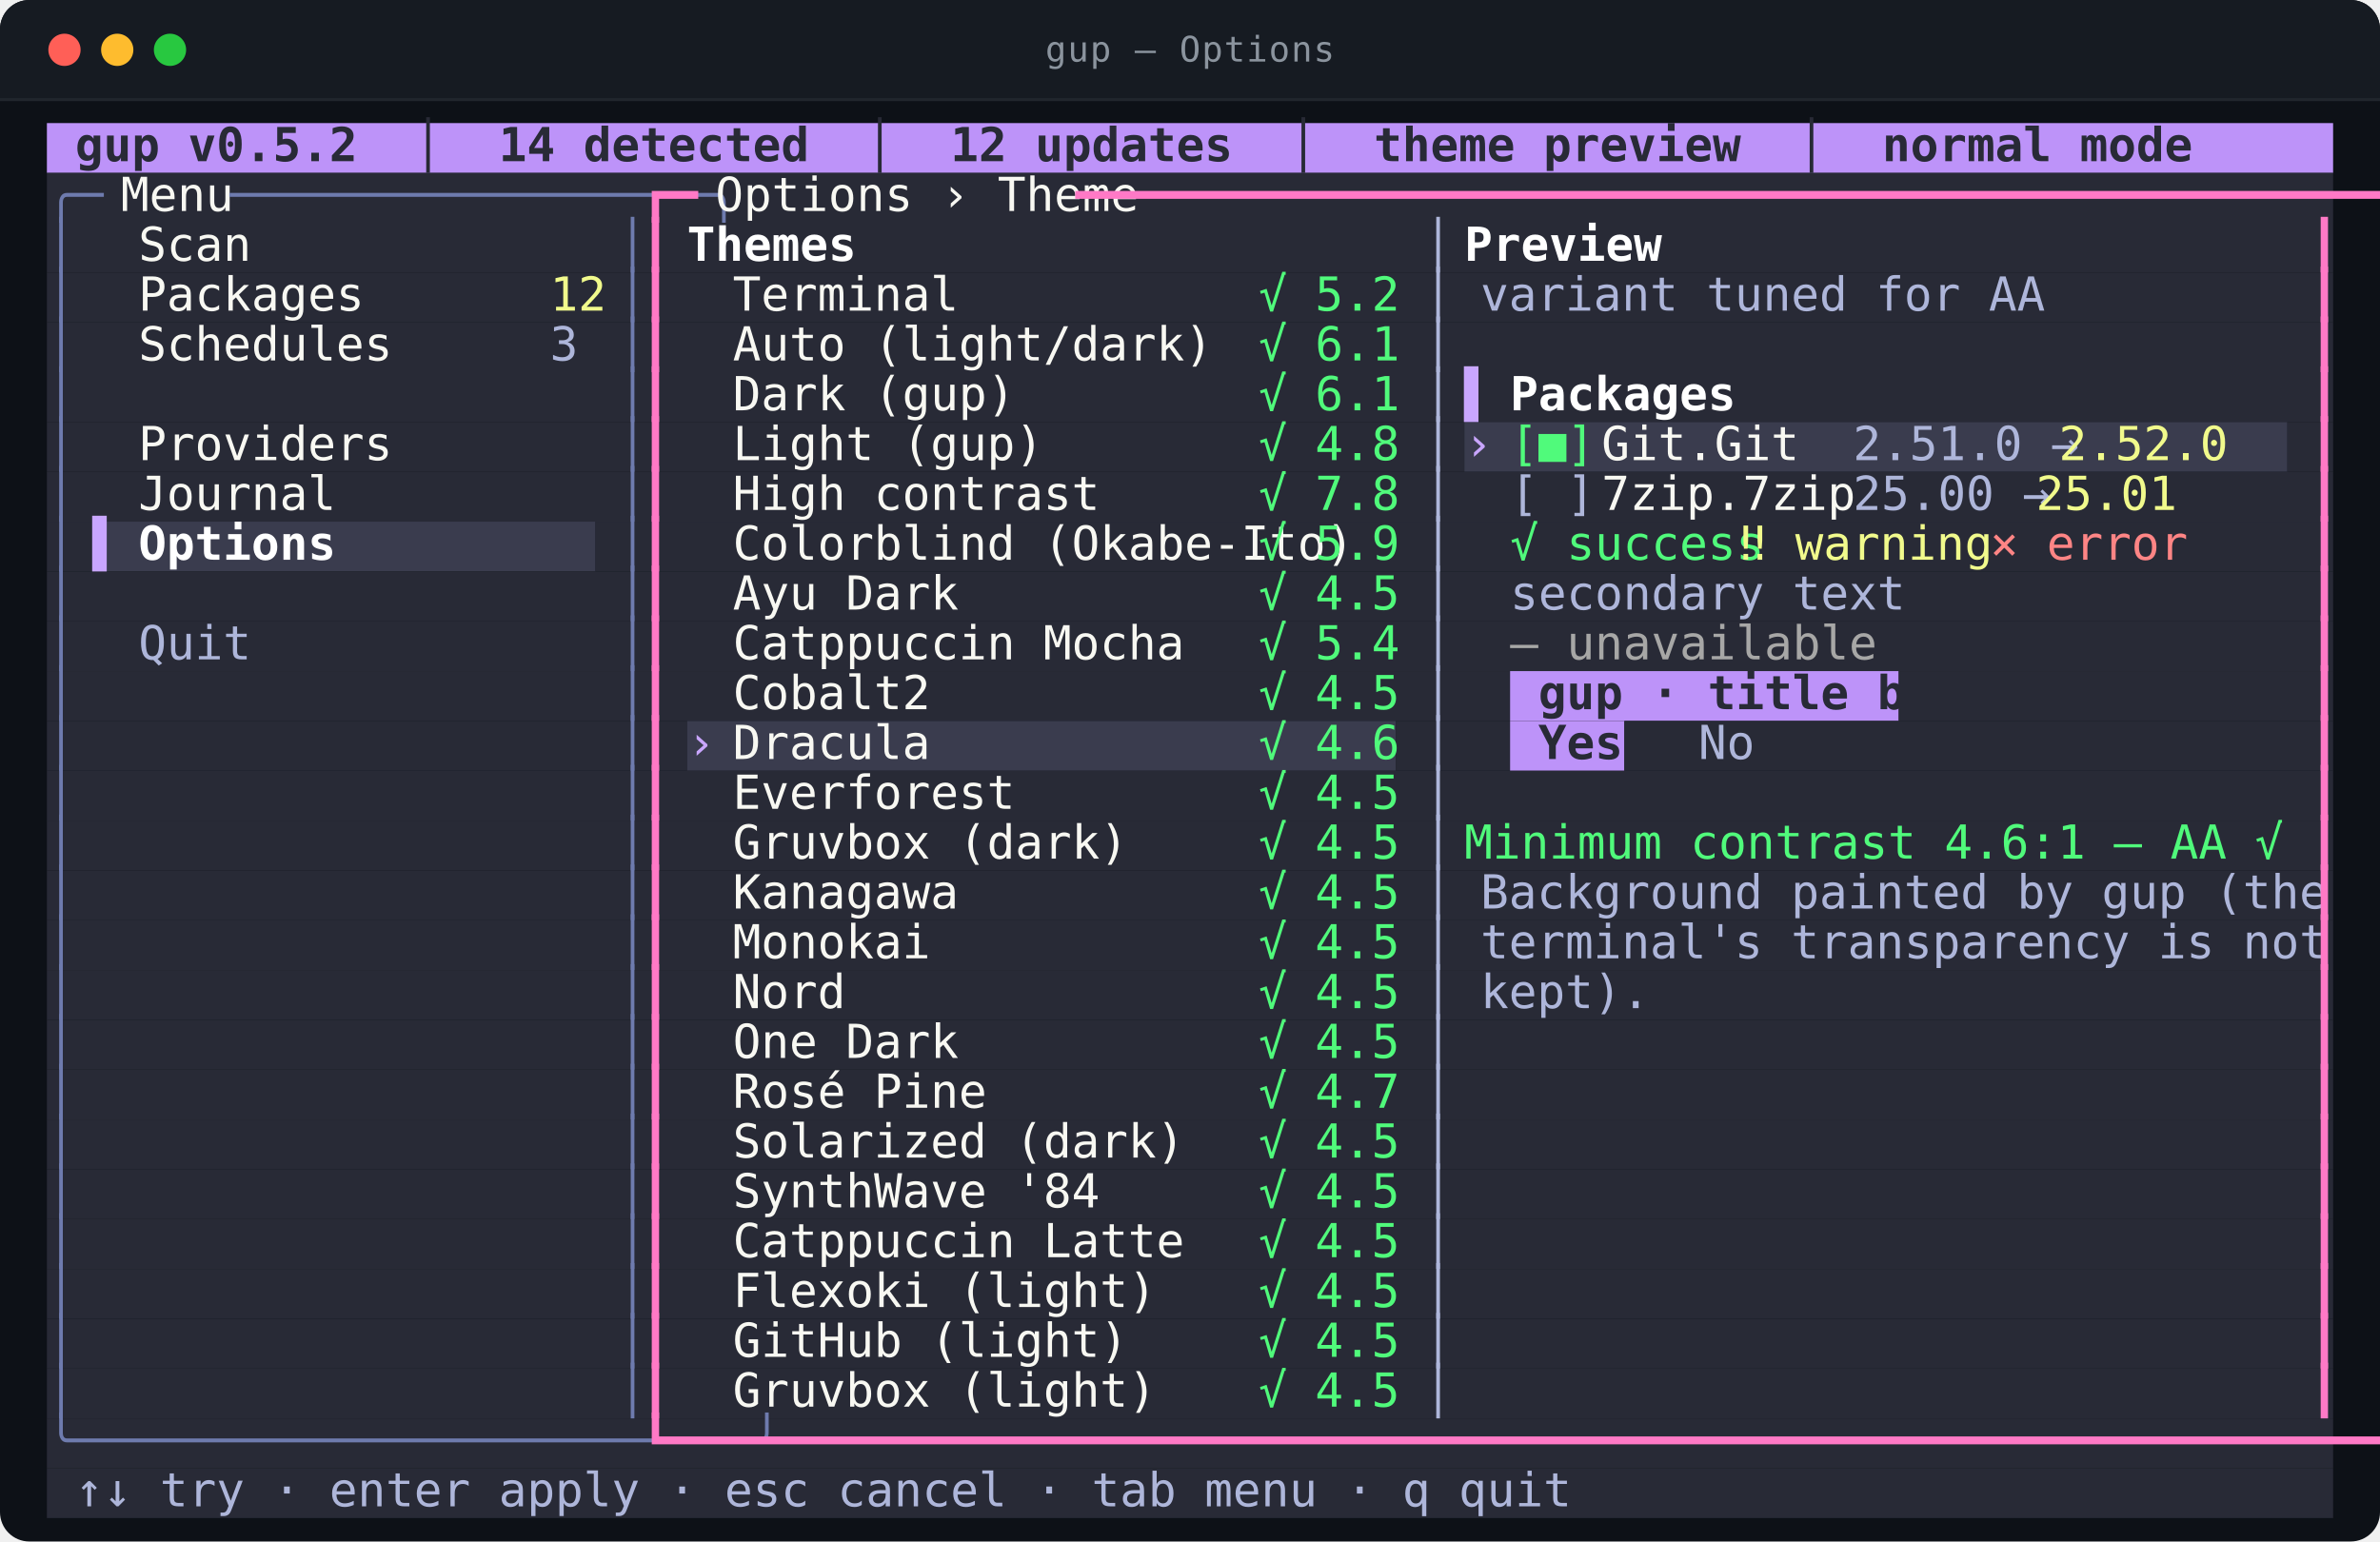
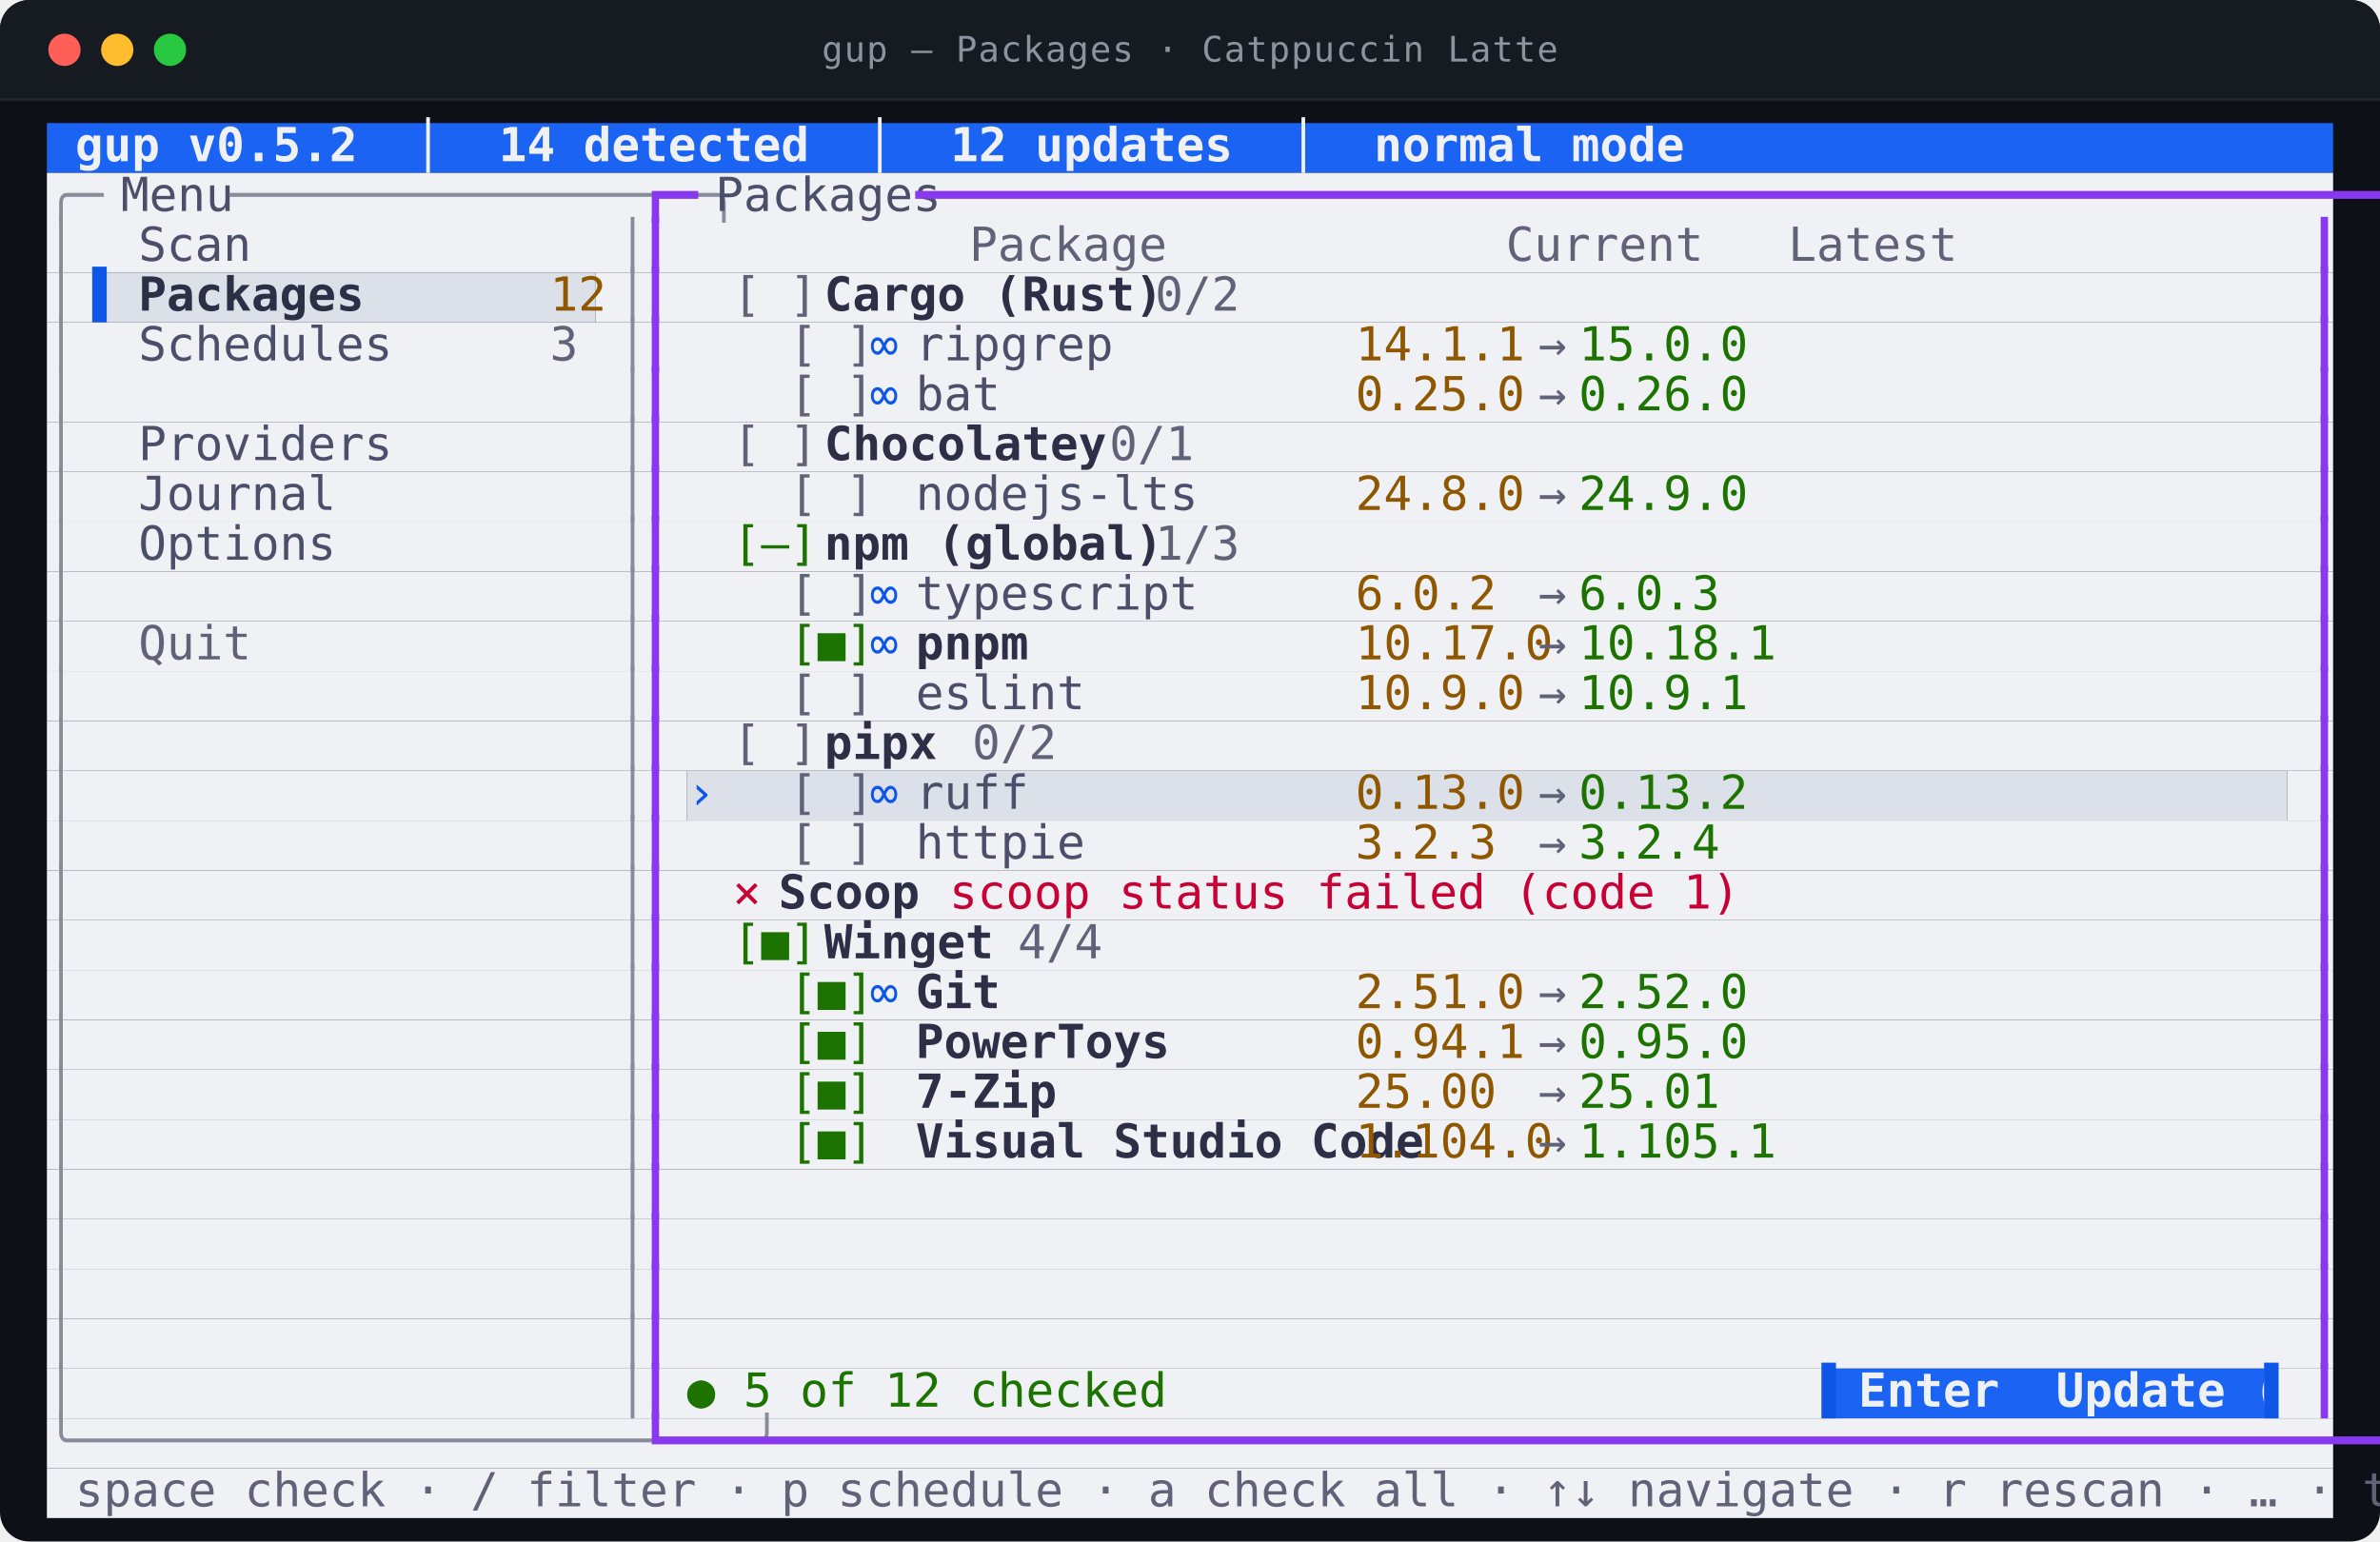
<svg xmlns="http://www.w3.org/2000/svg" viewBox="0 0 812.0 526.0" width="812.0" height="526.0" role="img" aria-labelledby="t d">
  <style>
text{font-family:ui-monospace,SFMono-Regular,"SF Mono",Menlo,Consolas,"DejaVu Sans Mono",monospace;font-size:16px}
.t{font-size:12px;letter-spacing:.4px;fill:#8b949e}
.b{font-weight:700}
.i{font-style:italic}
.u{text-decoration:underline}
.s{text-decoration:line-through}
.us{text-decoration:underline line-through}
.d{opacity:0.62}
- .c0{fill:#bd93f9}
- .c1{fill:#282a36}
- .c2{fill:#3a3c4e}
- .c3{fill:#6e7bae}
- .c4{fill:#f8f8f2}
- .c5{fill:#ff79c6}
- .c6{fill:#ffffff}
- .c7{fill:#aeb6da}
- .c8{fill:#f1fa8c}
- .c9{fill:#50fa7b}
- .c10{fill:#c9a6ff}
- .c11{fill:#ff8585}
- .c12{fill:#a7a7a6}
+ .c0{fill:#1b63f2}
+ .c1{fill:#eff1f5}
+ .c2{fill:#dce0e8}
+ .c3{fill:#878b9a}
+ .c4{fill:#4c4f69}
+ .c5{fill:#8839ef}
+ .c6{fill:#606278}
+ .c7{fill:#0e57e6}
+ .c8{fill:#2d2f47}
+ .c9{fill:#8e5700}
+ .c10{fill:#1c7300}
+ .c11{fill:#c80034}
</style>
  <rect y="0.0" width="812.0" height="526.0" rx="10.0" fill="#0d1117" />
  <rect y="0.0" width="812.0" height="34.0" rx="10.0" fill="#161b22" />
  <rect y="24.0" width="812.0" height="10.0" fill="#161b22" />
  <line x1="0.0" y1="34.0" x2="812.0" y2="34.0" stroke="#21262d" />
  <circle cx="22.0" cy="17.0" r="5.5" fill="#ff5f57" />
  <circle cx="40.0" cy="17.0" r="5.5" fill="#febc2e" />
  <circle cx="58.0" cy="17.0" r="5.5" fill="#28c840" />
-   <text class="t" x="406.0" y="21.0" text-anchor="middle">gup — Options</text>
+   <text class="t" x="406.0" y="21.0" text-anchor="middle">gup — Packages · Catppuccin Latte</text>
  <rect class="c0" x="16.0" y="42.0" width="780.0" height="17.0" />
  <rect class="c1" x="16.0" y="59.0" width="780.0" height="17.0" />
  <rect class="c1" x="16.0" y="76.0" width="780.0" height="17.0" />
-   <rect class="c1" x="16.0" y="93.0" width="780.0" height="17.0" />
+   <rect class="c1" x="16.0" y="93.0" width="15.6" height="17.0" />
+   <rect class="c2" x="31.6" y="93.0" width="171.6" height="17.0" />
+   <rect class="c1" x="203.2" y="93.0" width="592.8" height="17.0" />
  <rect class="c1" x="16.0" y="110.0" width="780.0" height="17.0" />
  <rect class="c1" x="16.0" y="127.0" width="780.0" height="17.0" />
-   <rect class="c1" x="16.0" y="144.0" width="483.6" height="17.0" />
-   <rect class="c2" x="499.6" y="144.0" width="280.8" height="17.0" />
-   <rect class="c1" x="780.4" y="144.0" width="15.6" height="17.0" />
+   <rect class="c1" x="16.0" y="144.0" width="780.0" height="17.0" />
  <rect class="c1" x="16.0" y="161.0" width="780.0" height="17.0" />
-   <rect class="c1" x="16.0" y="178.0" width="15.6" height="17.0" />
-   <rect class="c2" x="31.6" y="178.0" width="171.6" height="17.0" />
-   <rect class="c1" x="203.2" y="178.0" width="592.8" height="17.0" />
+   <rect class="c1" x="16.0" y="178.0" width="780.0" height="17.0" />
  <rect class="c1" x="16.0" y="195.0" width="780.0" height="17.0" />
  <rect class="c1" x="16.0" y="212.0" width="780.0" height="17.0" />
-   <rect class="c1" x="16.0" y="229.0" width="499.2" height="17.0" />
-   <rect class="c0" x="515.2" y="229.0" width="132.6" height="17.0" />
-   <rect class="c1" x="647.8" y="229.0" width="148.2" height="17.0" />
-   <rect class="c1" x="16.0" y="246.0" width="218.4" height="17.0" />
-   <rect class="c2" x="234.4" y="246.0" width="241.8" height="17.0" />
-   <rect class="c1" x="476.2" y="246.0" width="39.0" height="17.0" />
-   <rect class="c0" x="515.2" y="246.0" width="39.0" height="17.0" />
-   <rect class="c1" x="554.2" y="246.0" width="241.8" height="17.0" />
-   <rect class="c1" x="16.0" y="263.0" width="780.0" height="17.0" />
+   <rect class="c1" x="16.0" y="229.0" width="780.0" height="17.0" />
+   <rect class="c1" x="16.0" y="246.0" width="780.0" height="17.0" />
+   <rect class="c1" x="16.0" y="263.0" width="218.4" height="17.0" />
+   <rect class="c2" x="234.4" y="263.0" width="546.0" height="17.0" />
+   <rect class="c1" x="780.4" y="263.0" width="15.6" height="17.0" />
  <rect class="c1" x="16.0" y="280.0" width="780.0" height="17.0" />
  <rect class="c1" x="16.0" y="297.0" width="780.0" height="17.0" />
  <rect class="c1" x="16.0" y="314.0" width="780.0" height="17.0" />
  <rect class="c1" x="16.0" y="331.0" width="780.0" height="17.0" />
  <rect class="c1" x="16.0" y="348.0" width="780.0" height="17.0" />
  <rect class="c1" x="16.0" y="365.0" width="780.0" height="17.0" />
  <rect class="c1" x="16.0" y="382.0" width="780.0" height="17.0" />
  <rect class="c1" x="16.0" y="399.0" width="780.0" height="17.0" />
  <rect class="c1" x="16.0" y="416.0" width="780.0" height="17.0" />
  <rect class="c1" x="16.0" y="433.0" width="780.0" height="17.0" />
  <rect class="c1" x="16.0" y="450.0" width="780.0" height="17.0" />
-   <rect class="c1" x="16.0" y="467.0" width="780.0" height="17.0" />
+   <rect class="c1" x="16.0" y="467.0" width="608.4" height="17.0" />
+   <rect class="c0" x="624.4" y="467.0" width="148.2" height="17.0" />
+   <rect class="c1" x="772.6" y="467.0" width="23.4" height="17.0" />
  <rect class="c1" x="16.0" y="484.0" width="780.0" height="17.0" />
  <rect class="c1" x="16.0" y="501.0" width="780.0" height="17.0" />
-   <text class="c1 b" x="16.0" y="55.0" textLength="592.8" lengthAdjust="spacingAndGlyphs" xml:space="preserve"> gup v0.5.2  │  14 detected  │  12 updates  │  theme preview  │  normal mode</text>
+   <text class="c1 b" x="16.0" y="55.0" textLength="452.4" lengthAdjust="spacingAndGlyphs" xml:space="preserve"> gup v0.5.2  │  14 detected  │  12 updates  │  normal mode</text>
  <text class="c3" x="16.0" y="72.0" textLength="15.6" lengthAdjust="spacingAndGlyphs" xml:space="preserve">╭─</text>
  <text class="c4" x="31.6" y="72.0" textLength="46.8" lengthAdjust="spacingAndGlyphs" xml:space="preserve"> Menu </text>
  <text class="c3" x="78.4" y="72.0" textLength="140.4" lengthAdjust="spacingAndGlyphs" xml:space="preserve">─────────────────╮</text>
  <text class="c5" x="218.8" y="72.0" textLength="15.6" lengthAdjust="spacingAndGlyphs" xml:space="preserve">┏━</text>
-   <text class="c4" x="234.4" y="72.0" textLength="132.6" lengthAdjust="spacingAndGlyphs" xml:space="preserve"> Options › Theme </text>
-   <text class="c5" x="367.0" y="72.0" textLength="429.0" lengthAdjust="spacingAndGlyphs" xml:space="preserve">━━━━━━━━━━━━━━━━━━━━━━━━━━━━━━━━━━━━━━━━━━━━━━━━━━━━━━┓</text>
+   <text class="c4" x="234.4" y="72.0" textLength="78.0" lengthAdjust="spacingAndGlyphs" xml:space="preserve"> Packages </text>
+   <text class="c5" x="312.4" y="72.0" textLength="483.6" lengthAdjust="spacingAndGlyphs" xml:space="preserve">━━━━━━━━━━━━━━━━━━━━━━━━━━━━━━━━━━━━━━━━━━━━━━━━━━━━━━━━━━━━━┓</text>
  <text class="c3" x="16.0" y="89.0" textLength="7.8" lengthAdjust="spacingAndGlyphs" xml:space="preserve">│</text>
  <text class="c4" x="47.2" y="89.0" textLength="140.4" lengthAdjust="spacingAndGlyphs" xml:space="preserve">Scan              </text>
  <text class="c3" x="211.0" y="89.0" textLength="7.8" lengthAdjust="spacingAndGlyphs" xml:space="preserve">│</text>
  <text class="c5" x="218.8" y="89.0" textLength="7.8" lengthAdjust="spacingAndGlyphs" xml:space="preserve">┃</text>
-   <text class="c6 b" x="234.4" y="89.0" textLength="46.8" lengthAdjust="spacingAndGlyphs" xml:space="preserve">Themes</text>
-   <text class="c7" x="476.2" y="89.0" textLength="23.4" lengthAdjust="spacingAndGlyphs" xml:space="preserve"> │ </text>
-   <text class="c6 b" x="499.6" y="89.0" textLength="54.6" lengthAdjust="spacingAndGlyphs" xml:space="preserve">Preview</text>
+   <text class="c6" x="234.4" y="89.0" textLength="366.6" lengthAdjust="spacingAndGlyphs" xml:space="preserve">          Package            Current   Latest  </text>
  <text class="c5" x="788.2" y="89.0" textLength="7.8" lengthAdjust="spacingAndGlyphs" xml:space="preserve">┃</text>
  <text class="c3" x="16.0" y="106.0" textLength="7.8" lengthAdjust="spacingAndGlyphs" xml:space="preserve">│</text>
-   <text class="c4" x="47.2" y="106.0" textLength="140.4" lengthAdjust="spacingAndGlyphs" xml:space="preserve">Packages          </text>
-   <text class="c8" x="187.6" y="106.0" textLength="15.6" lengthAdjust="spacingAndGlyphs" xml:space="preserve">12</text>
+   <text class="c7" x="31.6" y="106.0" textLength="15.6" lengthAdjust="spacingAndGlyphs" xml:space="preserve">▌ </text>
+   <text class="c8 b" x="47.2" y="106.0" textLength="140.4" lengthAdjust="spacingAndGlyphs" xml:space="preserve">Packages          </text>
+   <text class="c9" x="187.6" y="106.0" textLength="15.6" lengthAdjust="spacingAndGlyphs" xml:space="preserve">12</text>
  <text class="c3" x="211.0" y="106.0" textLength="7.8" lengthAdjust="spacingAndGlyphs" xml:space="preserve">│</text>
  <text class="c5" x="218.8" y="106.0" textLength="7.8" lengthAdjust="spacingAndGlyphs" xml:space="preserve">┃</text>
-   <text class="c4" x="250.0" y="106.0" textLength="179.4" lengthAdjust="spacingAndGlyphs" xml:space="preserve">Terminal               </text>
-   <text class="c9" x="429.4" y="106.0" textLength="39.0" lengthAdjust="spacingAndGlyphs" xml:space="preserve">√ 5.2</text>
-   <text class="c7" x="476.2" y="106.0" textLength="179.4" lengthAdjust="spacingAndGlyphs" xml:space="preserve"> │ variant tuned for AA</text>
+   <text class="c6" x="250.0" y="106.0" textLength="31.2" lengthAdjust="spacingAndGlyphs" xml:space="preserve">[ ] </text>
+   <text class="c8 b" x="281.2" y="106.0" textLength="93.6" lengthAdjust="spacingAndGlyphs" xml:space="preserve">Cargo (Rust)</text>
+   <text class="c6" x="374.8" y="106.0" textLength="39.0" lengthAdjust="spacingAndGlyphs" xml:space="preserve">  0/2</text>
  <text class="c5" x="788.2" y="106.0" textLength="7.8" lengthAdjust="spacingAndGlyphs" xml:space="preserve">┃</text>
  <text class="c3" x="16.0" y="123.0" textLength="7.8" lengthAdjust="spacingAndGlyphs" xml:space="preserve">│</text>
  <text class="c4" x="47.2" y="123.0" textLength="140.4" lengthAdjust="spacingAndGlyphs" xml:space="preserve">Schedules         </text>
-   <text class="c7" x="187.6" y="123.0" textLength="7.8" lengthAdjust="spacingAndGlyphs" xml:space="preserve">3</text>
+   <text class="c6" x="187.6" y="123.0" textLength="7.8" lengthAdjust="spacingAndGlyphs" xml:space="preserve">3</text>
  <text class="c3" x="211.0" y="123.0" textLength="7.8" lengthAdjust="spacingAndGlyphs" xml:space="preserve">│</text>
  <text class="c5" x="218.8" y="123.0" textLength="7.8" lengthAdjust="spacingAndGlyphs" xml:space="preserve">┃</text>
-   <text class="c4" x="250.0" y="123.0" textLength="179.4" lengthAdjust="spacingAndGlyphs" xml:space="preserve">Auto (light/dark)      </text>
-   <text class="c9" x="429.4" y="123.0" textLength="39.0" lengthAdjust="spacingAndGlyphs" xml:space="preserve">√ 6.1</text>
-   <text class="c7" x="476.2" y="123.0" textLength="23.4" lengthAdjust="spacingAndGlyphs" xml:space="preserve"> │ </text>
+   <text class="c6" x="250.0" y="123.0" textLength="46.8" lengthAdjust="spacingAndGlyphs" xml:space="preserve">  [ ] </text>
+   <text class="c7" x="296.8" y="123.0" textLength="15.6" lengthAdjust="spacingAndGlyphs" xml:space="preserve">∞ </text>
+   <text class="c4" x="312.4" y="123.0" textLength="140.4" lengthAdjust="spacingAndGlyphs" xml:space="preserve">ripgrep           </text>
+   <text class="c9" x="452.8" y="123.0" textLength="62.4" lengthAdjust="spacingAndGlyphs" xml:space="preserve"> 14.1.1 </text>
+   <text class="c6" x="515.2" y="123.0" textLength="23.4" lengthAdjust="spacingAndGlyphs" xml:space="preserve"> → </text>
+   <text class="c10" x="538.6" y="123.0" textLength="54.6" lengthAdjust="spacingAndGlyphs" xml:space="preserve">15.0.0 </text>
  <text class="c5" x="788.2" y="123.0" textLength="7.8" lengthAdjust="spacingAndGlyphs" xml:space="preserve">┃</text>
  <text class="c3" x="16.0" y="140.0" textLength="7.8" lengthAdjust="spacingAndGlyphs" xml:space="preserve">│</text>
  <text class="c3" x="211.0" y="140.0" textLength="7.8" lengthAdjust="spacingAndGlyphs" xml:space="preserve">│</text>
  <text class="c5" x="218.8" y="140.0" textLength="7.8" lengthAdjust="spacingAndGlyphs" xml:space="preserve">┃</text>
-   <text class="c4" x="250.0" y="140.0" textLength="179.4" lengthAdjust="spacingAndGlyphs" xml:space="preserve">Dark (gup)             </text>
-   <text class="c9" x="429.4" y="140.0" textLength="39.0" lengthAdjust="spacingAndGlyphs" xml:space="preserve">√ 6.1</text>
-   <text class="c7" x="476.2" y="140.0" textLength="23.4" lengthAdjust="spacingAndGlyphs" xml:space="preserve"> │ </text>
-   <text class="c10" x="499.6" y="140.0" textLength="15.6" lengthAdjust="spacingAndGlyphs" xml:space="preserve">▌ </text>
-   <text class="c6 b" x="515.2" y="140.0" textLength="62.4" lengthAdjust="spacingAndGlyphs" xml:space="preserve">Packages</text>
+   <text class="c6" x="250.0" y="140.0" textLength="46.8" lengthAdjust="spacingAndGlyphs" xml:space="preserve">  [ ] </text>
+   <text class="c7" x="296.8" y="140.0" textLength="15.6" lengthAdjust="spacingAndGlyphs" xml:space="preserve">∞ </text>
+   <text class="c4" x="312.4" y="140.0" textLength="140.4" lengthAdjust="spacingAndGlyphs" xml:space="preserve">bat               </text>
+   <text class="c9" x="452.8" y="140.0" textLength="62.4" lengthAdjust="spacingAndGlyphs" xml:space="preserve"> 0.25.0 </text>
+   <text class="c6" x="515.2" y="140.0" textLength="23.4" lengthAdjust="spacingAndGlyphs" xml:space="preserve"> → </text>
+   <text class="c10" x="538.6" y="140.0" textLength="54.6" lengthAdjust="spacingAndGlyphs" xml:space="preserve">0.26.0 </text>
  <text class="c5" x="788.2" y="140.0" textLength="7.8" lengthAdjust="spacingAndGlyphs" xml:space="preserve">┃</text>
  <text class="c3" x="16.0" y="157.0" textLength="7.8" lengthAdjust="spacingAndGlyphs" xml:space="preserve">│</text>
  <text class="c4" x="47.2" y="157.0" textLength="140.4" lengthAdjust="spacingAndGlyphs" xml:space="preserve">Providers         </text>
  <text class="c3" x="211.0" y="157.0" textLength="7.8" lengthAdjust="spacingAndGlyphs" xml:space="preserve">│</text>
  <text class="c5" x="218.8" y="157.0" textLength="7.8" lengthAdjust="spacingAndGlyphs" xml:space="preserve">┃</text>
-   <text class="c4" x="250.0" y="157.0" textLength="179.4" lengthAdjust="spacingAndGlyphs" xml:space="preserve">Light (gup)            </text>
-   <text class="c9" x="429.4" y="157.0" textLength="39.0" lengthAdjust="spacingAndGlyphs" xml:space="preserve">√ 4.8</text>
-   <text class="c7" x="476.2" y="157.0" textLength="23.4" lengthAdjust="spacingAndGlyphs" xml:space="preserve"> │ </text>
-   <text class="c10" x="499.6" y="157.0" textLength="15.6" lengthAdjust="spacingAndGlyphs" xml:space="preserve">› </text>
-   <text class="c9" x="515.2" y="157.0" textLength="31.2" lengthAdjust="spacingAndGlyphs" xml:space="preserve">[■] </text>
-   <text class="c4" x="546.4" y="157.0" textLength="85.8" lengthAdjust="spacingAndGlyphs" xml:space="preserve">Git.Git    </text>
-   <text class="c7" x="632.2" y="157.0" textLength="70.2" lengthAdjust="spacingAndGlyphs" xml:space="preserve">2.51.0 → </text>
-   <text class="c8" x="702.4" y="157.0" textLength="46.8" lengthAdjust="spacingAndGlyphs" xml:space="preserve">2.52.0</text>
+   <text class="c6" x="250.0" y="157.0" textLength="31.2" lengthAdjust="spacingAndGlyphs" xml:space="preserve">[ ] </text>
+   <text class="c8 b" x="281.2" y="157.0" textLength="78.0" lengthAdjust="spacingAndGlyphs" xml:space="preserve">Chocolatey</text>
+   <text class="c6" x="359.2" y="157.0" textLength="39.0" lengthAdjust="spacingAndGlyphs" xml:space="preserve">  0/1</text>
  <text class="c5" x="788.2" y="157.0" textLength="7.8" lengthAdjust="spacingAndGlyphs" xml:space="preserve">┃</text>
  <text class="c3" x="16.0" y="174.0" textLength="7.8" lengthAdjust="spacingAndGlyphs" xml:space="preserve">│</text>
  <text class="c4" x="47.2" y="174.0" textLength="140.4" lengthAdjust="spacingAndGlyphs" xml:space="preserve">Journal           </text>
  <text class="c3" x="211.0" y="174.0" textLength="7.8" lengthAdjust="spacingAndGlyphs" xml:space="preserve">│</text>
  <text class="c5" x="218.8" y="174.0" textLength="7.8" lengthAdjust="spacingAndGlyphs" xml:space="preserve">┃</text>
-   <text class="c4" x="250.0" y="174.0" textLength="179.4" lengthAdjust="spacingAndGlyphs" xml:space="preserve">High contrast          </text>
-   <text class="c9" x="429.4" y="174.0" textLength="39.0" lengthAdjust="spacingAndGlyphs" xml:space="preserve">√ 7.8</text>
-   <text class="c7" x="476.2" y="174.0" textLength="23.4" lengthAdjust="spacingAndGlyphs" xml:space="preserve"> │ </text>
-   <text class="c7" x="515.2" y="174.0" textLength="31.2" lengthAdjust="spacingAndGlyphs" xml:space="preserve">[ ] </text>
-   <text class="c4" x="546.4" y="174.0" textLength="85.8" lengthAdjust="spacingAndGlyphs" xml:space="preserve">7zip.7zip  </text>
-   <text class="c7" x="632.2" y="174.0" textLength="62.4" lengthAdjust="spacingAndGlyphs" xml:space="preserve">25.00 → </text>
-   <text class="c8" x="694.6" y="174.0" textLength="39.0" lengthAdjust="spacingAndGlyphs" xml:space="preserve">25.01</text>
+   <text class="c6" x="250.0" y="174.0" textLength="46.8" lengthAdjust="spacingAndGlyphs" xml:space="preserve">  [ ] </text>
+   <text class="c4" x="312.4" y="174.0" textLength="140.4" lengthAdjust="spacingAndGlyphs" xml:space="preserve">nodejs-lts        </text>
+   <text class="c9" x="452.8" y="174.0" textLength="62.4" lengthAdjust="spacingAndGlyphs" xml:space="preserve"> 24.8.0 </text>
+   <text class="c6" x="515.2" y="174.0" textLength="23.4" lengthAdjust="spacingAndGlyphs" xml:space="preserve"> → </text>
+   <text class="c10" x="538.6" y="174.0" textLength="54.6" lengthAdjust="spacingAndGlyphs" xml:space="preserve">24.9.0 </text>
  <text class="c5" x="788.2" y="174.0" textLength="7.8" lengthAdjust="spacingAndGlyphs" xml:space="preserve">┃</text>
  <text class="c3" x="16.0" y="191.0" textLength="7.8" lengthAdjust="spacingAndGlyphs" xml:space="preserve">│</text>
-   <text class="c10" x="31.6" y="191.0" textLength="15.6" lengthAdjust="spacingAndGlyphs" xml:space="preserve">▌ </text>
-   <text class="c6 b" x="47.2" y="191.0" textLength="140.4" lengthAdjust="spacingAndGlyphs" xml:space="preserve">Options           </text>
+   <text class="c4" x="47.2" y="191.0" textLength="140.4" lengthAdjust="spacingAndGlyphs" xml:space="preserve">Options           </text>
  <text class="c3" x="211.0" y="191.0" textLength="7.8" lengthAdjust="spacingAndGlyphs" xml:space="preserve">│</text>
  <text class="c5" x="218.8" y="191.0" textLength="7.8" lengthAdjust="spacingAndGlyphs" xml:space="preserve">┃</text>
-   <text class="c4" x="250.0" y="191.0" textLength="179.4" lengthAdjust="spacingAndGlyphs" xml:space="preserve">Colorblind (Okabe-Ito) </text>
-   <text class="c9" x="429.4" y="191.0" textLength="39.0" lengthAdjust="spacingAndGlyphs" xml:space="preserve">√ 5.9</text>
-   <text class="c7" x="476.2" y="191.0" textLength="23.4" lengthAdjust="spacingAndGlyphs" xml:space="preserve"> │ </text>
-   <text class="c9" x="515.2" y="191.0" textLength="70.2" lengthAdjust="spacingAndGlyphs" xml:space="preserve">√ success</text>
-   <text class="c8" x="593.2" y="191.0" textLength="78.0" lengthAdjust="spacingAndGlyphs" xml:space="preserve">‼ warning</text>
-   <text class="c11" x="679.0" y="191.0" textLength="54.6" lengthAdjust="spacingAndGlyphs" xml:space="preserve">× error</text>
+   <text class="c10" x="250.0" y="191.0" textLength="31.2" lengthAdjust="spacingAndGlyphs" xml:space="preserve">[–] </text>
+   <text class="c8 b" x="281.2" y="191.0" textLength="93.6" lengthAdjust="spacingAndGlyphs" xml:space="preserve">npm (global)</text>
+   <text class="c6" x="374.8" y="191.0" textLength="39.0" lengthAdjust="spacingAndGlyphs" xml:space="preserve">  1/3</text>
  <text class="c5" x="788.2" y="191.0" textLength="7.8" lengthAdjust="spacingAndGlyphs" xml:space="preserve">┃</text>
  <text class="c3" x="16.0" y="208.0" textLength="7.8" lengthAdjust="spacingAndGlyphs" xml:space="preserve">│</text>
  <text class="c3" x="211.0" y="208.0" textLength="7.8" lengthAdjust="spacingAndGlyphs" xml:space="preserve">│</text>
  <text class="c5" x="218.8" y="208.0" textLength="7.8" lengthAdjust="spacingAndGlyphs" xml:space="preserve">┃</text>
-   <text class="c4" x="250.0" y="208.0" textLength="179.4" lengthAdjust="spacingAndGlyphs" xml:space="preserve">Ayu Dark               </text>
-   <text class="c9" x="429.4" y="208.0" textLength="39.0" lengthAdjust="spacingAndGlyphs" xml:space="preserve">√ 4.5</text>
-   <text class="c7" x="476.2" y="208.0" textLength="23.4" lengthAdjust="spacingAndGlyphs" xml:space="preserve"> │ </text>
-   <text class="c7" x="515.2" y="208.0" textLength="109.2" lengthAdjust="spacingAndGlyphs" xml:space="preserve">secondary text</text>
+   <text class="c6" x="250.0" y="208.0" textLength="46.8" lengthAdjust="spacingAndGlyphs" xml:space="preserve">  [ ] </text>
+   <text class="c7" x="296.8" y="208.0" textLength="15.6" lengthAdjust="spacingAndGlyphs" xml:space="preserve">∞ </text>
+   <text class="c4" x="312.4" y="208.0" textLength="140.4" lengthAdjust="spacingAndGlyphs" xml:space="preserve">typescript        </text>
+   <text class="c9" x="452.8" y="208.0" textLength="62.4" lengthAdjust="spacingAndGlyphs" xml:space="preserve"> 6.0.2  </text>
+   <text class="c6" x="515.2" y="208.0" textLength="23.4" lengthAdjust="spacingAndGlyphs" xml:space="preserve"> → </text>
+   <text class="c10" x="538.6" y="208.0" textLength="54.6" lengthAdjust="spacingAndGlyphs" xml:space="preserve">6.0.3  </text>
  <text class="c5" x="788.2" y="208.0" textLength="7.8" lengthAdjust="spacingAndGlyphs" xml:space="preserve">┃</text>
  <text class="c3" x="16.0" y="225.0" textLength="7.8" lengthAdjust="spacingAndGlyphs" xml:space="preserve">│</text>
-   <text class="c7" x="47.2" y="225.0" textLength="140.4" lengthAdjust="spacingAndGlyphs" xml:space="preserve">Quit              </text>
+   <text class="c6" x="47.2" y="225.0" textLength="140.4" lengthAdjust="spacingAndGlyphs" xml:space="preserve">Quit              </text>
  <text class="c3" x="211.0" y="225.0" textLength="7.8" lengthAdjust="spacingAndGlyphs" xml:space="preserve">│</text>
  <text class="c5" x="218.8" y="225.0" textLength="7.8" lengthAdjust="spacingAndGlyphs" xml:space="preserve">┃</text>
-   <text class="c4" x="250.0" y="225.0" textLength="179.4" lengthAdjust="spacingAndGlyphs" xml:space="preserve">Catppuccin Mocha       </text>
-   <text class="c9" x="429.4" y="225.0" textLength="39.0" lengthAdjust="spacingAndGlyphs" xml:space="preserve">√ 5.4</text>
-   <text class="c7" x="476.2" y="225.0" textLength="23.4" lengthAdjust="spacingAndGlyphs" xml:space="preserve"> │ </text>
-   <text class="c12" x="515.2" y="225.0" textLength="101.4" lengthAdjust="spacingAndGlyphs" xml:space="preserve">– unavailable</text>
+   <text class="c10" x="250.0" y="225.0" textLength="46.8" lengthAdjust="spacingAndGlyphs" xml:space="preserve">  [■] </text>
+   <text class="c7" x="296.8" y="225.0" textLength="15.6" lengthAdjust="spacingAndGlyphs" xml:space="preserve">∞ </text>
+   <text class="c8 b" x="312.4" y="225.0" textLength="140.4" lengthAdjust="spacingAndGlyphs" xml:space="preserve">pnpm              </text>
+   <text class="c9" x="452.8" y="225.0" textLength="62.4" lengthAdjust="spacingAndGlyphs" xml:space="preserve"> 10.17.0</text>
+   <text class="c6" x="515.2" y="225.0" textLength="23.4" lengthAdjust="spacingAndGlyphs" xml:space="preserve"> → </text>
+   <text class="c10" x="538.6" y="225.0" textLength="54.6" lengthAdjust="spacingAndGlyphs" xml:space="preserve">10.18.1</text>
  <text class="c5" x="788.2" y="225.0" textLength="7.8" lengthAdjust="spacingAndGlyphs" xml:space="preserve">┃</text>
  <text class="c3" x="16.0" y="242.0" textLength="7.8" lengthAdjust="spacingAndGlyphs" xml:space="preserve">│</text>
  <text class="c3" x="211.0" y="242.0" textLength="7.8" lengthAdjust="spacingAndGlyphs" xml:space="preserve">│</text>
  <text class="c5" x="218.8" y="242.0" textLength="7.8" lengthAdjust="spacingAndGlyphs" xml:space="preserve">┃</text>
-   <text class="c4" x="250.0" y="242.0" textLength="179.4" lengthAdjust="spacingAndGlyphs" xml:space="preserve">Cobalt2                </text>
-   <text class="c9" x="429.4" y="242.0" textLength="39.0" lengthAdjust="spacingAndGlyphs" xml:space="preserve">√ 4.5</text>
-   <text class="c7" x="476.2" y="242.0" textLength="23.4" lengthAdjust="spacingAndGlyphs" xml:space="preserve"> │ </text>
-   <text class="c1 b" x="515.2" y="242.0" textLength="132.6" lengthAdjust="spacingAndGlyphs" xml:space="preserve"> gup · title bar </text>
+   <text class="c6" x="250.0" y="242.0" textLength="46.8" lengthAdjust="spacingAndGlyphs" xml:space="preserve">  [ ] </text>
+   <text class="c4" x="312.4" y="242.0" textLength="140.4" lengthAdjust="spacingAndGlyphs" xml:space="preserve">eslint            </text>
+   <text class="c9" x="452.8" y="242.0" textLength="62.4" lengthAdjust="spacingAndGlyphs" xml:space="preserve"> 10.9.0 </text>
+   <text class="c6" x="515.2" y="242.0" textLength="23.4" lengthAdjust="spacingAndGlyphs" xml:space="preserve"> → </text>
+   <text class="c10" x="538.6" y="242.0" textLength="54.6" lengthAdjust="spacingAndGlyphs" xml:space="preserve">10.9.1 </text>
  <text class="c5" x="788.2" y="242.0" textLength="7.8" lengthAdjust="spacingAndGlyphs" xml:space="preserve">┃</text>
  <text class="c3" x="16.0" y="259.0" textLength="7.8" lengthAdjust="spacingAndGlyphs" xml:space="preserve">│</text>
  <text class="c3" x="211.0" y="259.0" textLength="7.8" lengthAdjust="spacingAndGlyphs" xml:space="preserve">│</text>
  <text class="c5" x="218.8" y="259.0" textLength="7.8" lengthAdjust="spacingAndGlyphs" xml:space="preserve">┃</text>
-   <text class="c10" x="234.4" y="259.0" textLength="15.6" lengthAdjust="spacingAndGlyphs" xml:space="preserve">› </text>
-   <text class="c4" x="250.0" y="259.0" textLength="179.4" lengthAdjust="spacingAndGlyphs" xml:space="preserve">Dracula                </text>
-   <text class="c9" x="429.4" y="259.0" textLength="39.0" lengthAdjust="spacingAndGlyphs" xml:space="preserve">√ 4.6</text>
-   <text class="c7" x="476.2" y="259.0" textLength="23.4" lengthAdjust="spacingAndGlyphs" xml:space="preserve"> │ </text>
-   <text class="c1 b" x="515.2" y="259.0" textLength="39.0" lengthAdjust="spacingAndGlyphs" xml:space="preserve"> Yes </text>
-   <text class="c7" x="569.8" y="259.0" textLength="31.2" lengthAdjust="spacingAndGlyphs" xml:space="preserve"> No </text>
+   <text class="c6" x="250.0" y="259.0" textLength="31.2" lengthAdjust="spacingAndGlyphs" xml:space="preserve">[ ] </text>
+   <text class="c8 b" x="281.2" y="259.0" textLength="31.2" lengthAdjust="spacingAndGlyphs" xml:space="preserve">pipx</text>
+   <text class="c6" x="312.4" y="259.0" textLength="39.0" lengthAdjust="spacingAndGlyphs" xml:space="preserve">  0/2</text>
  <text class="c5" x="788.2" y="259.0" textLength="7.8" lengthAdjust="spacingAndGlyphs" xml:space="preserve">┃</text>
  <text class="c3" x="16.0" y="276.0" textLength="7.8" lengthAdjust="spacingAndGlyphs" xml:space="preserve">│</text>
  <text class="c3" x="211.0" y="276.0" textLength="7.8" lengthAdjust="spacingAndGlyphs" xml:space="preserve">│</text>
  <text class="c5" x="218.8" y="276.0" textLength="7.8" lengthAdjust="spacingAndGlyphs" xml:space="preserve">┃</text>
-   <text class="c4" x="250.0" y="276.0" textLength="179.4" lengthAdjust="spacingAndGlyphs" xml:space="preserve">Everforest             </text>
-   <text class="c9" x="429.4" y="276.0" textLength="39.0" lengthAdjust="spacingAndGlyphs" xml:space="preserve">√ 4.5</text>
-   <text class="c7" x="476.2" y="276.0" textLength="23.4" lengthAdjust="spacingAndGlyphs" xml:space="preserve"> │ </text>
+   <text class="c7" x="234.4" y="276.0" textLength="15.6" lengthAdjust="spacingAndGlyphs" xml:space="preserve">› </text>
+   <text class="c6" x="250.0" y="276.0" textLength="46.8" lengthAdjust="spacingAndGlyphs" xml:space="preserve">  [ ] </text>
+   <text class="c7" x="296.8" y="276.0" textLength="15.6" lengthAdjust="spacingAndGlyphs" xml:space="preserve">∞ </text>
+   <text class="c4" x="312.4" y="276.0" textLength="140.4" lengthAdjust="spacingAndGlyphs" xml:space="preserve">ruff              </text>
+   <text class="c9" x="452.8" y="276.0" textLength="62.4" lengthAdjust="spacingAndGlyphs" xml:space="preserve"> 0.13.0 </text>
+   <text class="c6" x="515.2" y="276.0" textLength="23.4" lengthAdjust="spacingAndGlyphs" xml:space="preserve"> → </text>
+   <text class="c10" x="538.6" y="276.0" textLength="54.6" lengthAdjust="spacingAndGlyphs" xml:space="preserve">0.13.2 </text>
  <text class="c5" x="788.2" y="276.0" textLength="7.8" lengthAdjust="spacingAndGlyphs" xml:space="preserve">┃</text>
  <text class="c3" x="16.0" y="293.0" textLength="7.8" lengthAdjust="spacingAndGlyphs" xml:space="preserve">│</text>
  <text class="c3" x="211.0" y="293.0" textLength="7.8" lengthAdjust="spacingAndGlyphs" xml:space="preserve">│</text>
  <text class="c5" x="218.8" y="293.0" textLength="7.8" lengthAdjust="spacingAndGlyphs" xml:space="preserve">┃</text>
-   <text class="c4" x="250.0" y="293.0" textLength="179.4" lengthAdjust="spacingAndGlyphs" xml:space="preserve">Gruvbox (dark)         </text>
-   <text class="c9" x="429.4" y="293.0" textLength="39.0" lengthAdjust="spacingAndGlyphs" xml:space="preserve">√ 4.5</text>
-   <text class="c7" x="476.2" y="293.0" textLength="23.4" lengthAdjust="spacingAndGlyphs" xml:space="preserve"> │ </text>
-   <text class="c9" x="499.6" y="293.0" textLength="226.2" lengthAdjust="spacingAndGlyphs" xml:space="preserve">Minimum contrast 4.6:1 — AA √</text>
+   <text class="c6" x="250.0" y="293.0" textLength="46.8" lengthAdjust="spacingAndGlyphs" xml:space="preserve">  [ ] </text>
+   <text class="c4" x="312.4" y="293.0" textLength="140.4" lengthAdjust="spacingAndGlyphs" xml:space="preserve">httpie            </text>
+   <text class="c9" x="452.8" y="293.0" textLength="62.4" lengthAdjust="spacingAndGlyphs" xml:space="preserve"> 3.2.3  </text>
+   <text class="c6" x="515.2" y="293.0" textLength="23.4" lengthAdjust="spacingAndGlyphs" xml:space="preserve"> → </text>
+   <text class="c10" x="538.6" y="293.0" textLength="54.6" lengthAdjust="spacingAndGlyphs" xml:space="preserve">3.2.4  </text>
  <text class="c5" x="788.2" y="293.0" textLength="7.8" lengthAdjust="spacingAndGlyphs" xml:space="preserve">┃</text>
  <text class="c3" x="16.0" y="310.0" textLength="7.8" lengthAdjust="spacingAndGlyphs" xml:space="preserve">│</text>
  <text class="c3" x="211.0" y="310.0" textLength="7.8" lengthAdjust="spacingAndGlyphs" xml:space="preserve">│</text>
  <text class="c5" x="218.8" y="310.0" textLength="7.8" lengthAdjust="spacingAndGlyphs" xml:space="preserve">┃</text>
-   <text class="c4" x="250.0" y="310.0" textLength="179.4" lengthAdjust="spacingAndGlyphs" xml:space="preserve">Kanagawa               </text>
-   <text class="c9" x="429.4" y="310.0" textLength="39.0" lengthAdjust="spacingAndGlyphs" xml:space="preserve">√ 4.5</text>
-   <text class="c7" x="476.2" y="310.0" textLength="257.4" lengthAdjust="spacingAndGlyphs" xml:space="preserve"> │ Background painted by gup (the</text>
+   <text class="c11" x="250.0" y="310.0" textLength="15.6" lengthAdjust="spacingAndGlyphs" xml:space="preserve">× </text>
+   <text class="c8 b" x="265.6" y="310.0" textLength="39.0" lengthAdjust="spacingAndGlyphs" xml:space="preserve">Scoop</text>
+   <text class="c11" x="304.6" y="310.0" textLength="234.0" lengthAdjust="spacingAndGlyphs" xml:space="preserve">  scoop status failed (code 1)</text>
  <text class="c5" x="788.2" y="310.0" textLength="7.8" lengthAdjust="spacingAndGlyphs" xml:space="preserve">┃</text>
  <text class="c3" x="16.0" y="327.0" textLength="7.8" lengthAdjust="spacingAndGlyphs" xml:space="preserve">│</text>
  <text class="c3" x="211.0" y="327.0" textLength="7.8" lengthAdjust="spacingAndGlyphs" xml:space="preserve">│</text>
  <text class="c5" x="218.8" y="327.0" textLength="7.8" lengthAdjust="spacingAndGlyphs" xml:space="preserve">┃</text>
-   <text class="c4" x="250.0" y="327.0" textLength="179.4" lengthAdjust="spacingAndGlyphs" xml:space="preserve">Monokai                </text>
-   <text class="c9" x="429.4" y="327.0" textLength="39.0" lengthAdjust="spacingAndGlyphs" xml:space="preserve">√ 4.5</text>
-   <text class="c7" x="476.2" y="327.0" textLength="257.4" lengthAdjust="spacingAndGlyphs" xml:space="preserve"> │ terminal's transparency is not</text>
+   <text class="c10" x="250.0" y="327.0" textLength="31.2" lengthAdjust="spacingAndGlyphs" xml:space="preserve">[■] </text>
+   <text class="c8 b" x="281.2" y="327.0" textLength="46.8" lengthAdjust="spacingAndGlyphs" xml:space="preserve">Winget</text>
+   <text class="c6" x="328.0" y="327.0" textLength="39.0" lengthAdjust="spacingAndGlyphs" xml:space="preserve">  4/4</text>
  <text class="c5" x="788.2" y="327.0" textLength="7.8" lengthAdjust="spacingAndGlyphs" xml:space="preserve">┃</text>
  <text class="c3" x="16.0" y="344.0" textLength="7.8" lengthAdjust="spacingAndGlyphs" xml:space="preserve">│</text>
  <text class="c3" x="211.0" y="344.0" textLength="7.8" lengthAdjust="spacingAndGlyphs" xml:space="preserve">│</text>
  <text class="c5" x="218.8" y="344.0" textLength="7.8" lengthAdjust="spacingAndGlyphs" xml:space="preserve">┃</text>
-   <text class="c4" x="250.0" y="344.0" textLength="179.4" lengthAdjust="spacingAndGlyphs" xml:space="preserve">Nord                   </text>
-   <text class="c9" x="429.4" y="344.0" textLength="39.0" lengthAdjust="spacingAndGlyphs" xml:space="preserve">√ 4.5</text>
-   <text class="c7" x="476.2" y="344.0" textLength="70.2" lengthAdjust="spacingAndGlyphs" xml:space="preserve"> │ kept).</text>
+   <text class="c10" x="250.0" y="344.0" textLength="46.8" lengthAdjust="spacingAndGlyphs" xml:space="preserve">  [■] </text>
+   <text class="c7" x="296.8" y="344.0" textLength="15.6" lengthAdjust="spacingAndGlyphs" xml:space="preserve">∞ </text>
+   <text class="c8 b" x="312.4" y="344.0" textLength="140.4" lengthAdjust="spacingAndGlyphs" xml:space="preserve">Git               </text>
+   <text class="c9" x="452.8" y="344.0" textLength="62.4" lengthAdjust="spacingAndGlyphs" xml:space="preserve"> 2.51.0 </text>
+   <text class="c6" x="515.2" y="344.0" textLength="23.4" lengthAdjust="spacingAndGlyphs" xml:space="preserve"> → </text>
+   <text class="c10" x="538.6" y="344.0" textLength="54.6" lengthAdjust="spacingAndGlyphs" xml:space="preserve">2.52.0 </text>
  <text class="c5" x="788.2" y="344.0" textLength="7.8" lengthAdjust="spacingAndGlyphs" xml:space="preserve">┃</text>
  <text class="c3" x="16.0" y="361.0" textLength="7.8" lengthAdjust="spacingAndGlyphs" xml:space="preserve">│</text>
  <text class="c3" x="211.0" y="361.0" textLength="7.8" lengthAdjust="spacingAndGlyphs" xml:space="preserve">│</text>
  <text class="c5" x="218.8" y="361.0" textLength="7.8" lengthAdjust="spacingAndGlyphs" xml:space="preserve">┃</text>
-   <text class="c4" x="250.0" y="361.0" textLength="179.4" lengthAdjust="spacingAndGlyphs" xml:space="preserve">One Dark               </text>
-   <text class="c9" x="429.4" y="361.0" textLength="39.0" lengthAdjust="spacingAndGlyphs" xml:space="preserve">√ 4.5</text>
-   <text class="c7" x="476.2" y="361.0" textLength="23.4" lengthAdjust="spacingAndGlyphs" xml:space="preserve"> │ </text>
+   <text class="c10" x="250.0" y="361.0" textLength="46.8" lengthAdjust="spacingAndGlyphs" xml:space="preserve">  [■] </text>
+   <text class="c8 b" x="312.4" y="361.0" textLength="140.4" lengthAdjust="spacingAndGlyphs" xml:space="preserve">PowerToys         </text>
+   <text class="c9" x="452.8" y="361.0" textLength="62.4" lengthAdjust="spacingAndGlyphs" xml:space="preserve"> 0.94.1 </text>
+   <text class="c6" x="515.2" y="361.0" textLength="23.4" lengthAdjust="spacingAndGlyphs" xml:space="preserve"> → </text>
+   <text class="c10" x="538.6" y="361.0" textLength="54.6" lengthAdjust="spacingAndGlyphs" xml:space="preserve">0.95.0 </text>
  <text class="c5" x="788.2" y="361.0" textLength="7.8" lengthAdjust="spacingAndGlyphs" xml:space="preserve">┃</text>
  <text class="c3" x="16.0" y="378.0" textLength="7.8" lengthAdjust="spacingAndGlyphs" xml:space="preserve">│</text>
  <text class="c3" x="211.0" y="378.0" textLength="7.8" lengthAdjust="spacingAndGlyphs" xml:space="preserve">│</text>
  <text class="c5" x="218.8" y="378.0" textLength="7.8" lengthAdjust="spacingAndGlyphs" xml:space="preserve">┃</text>
-   <text class="c4" x="250.0" y="378.0" textLength="179.4" lengthAdjust="spacingAndGlyphs" xml:space="preserve">Rosé Pine              </text>
-   <text class="c9" x="429.4" y="378.0" textLength="39.0" lengthAdjust="spacingAndGlyphs" xml:space="preserve">√ 4.7</text>
-   <text class="c7" x="476.2" y="378.0" textLength="23.4" lengthAdjust="spacingAndGlyphs" xml:space="preserve"> │ </text>
+   <text class="c10" x="250.0" y="378.0" textLength="46.8" lengthAdjust="spacingAndGlyphs" xml:space="preserve">  [■] </text>
+   <text class="c8 b" x="312.4" y="378.0" textLength="140.4" lengthAdjust="spacingAndGlyphs" xml:space="preserve">7-Zip             </text>
+   <text class="c9" x="452.8" y="378.0" textLength="62.4" lengthAdjust="spacingAndGlyphs" xml:space="preserve"> 25.00  </text>
+   <text class="c6" x="515.2" y="378.0" textLength="23.4" lengthAdjust="spacingAndGlyphs" xml:space="preserve"> → </text>
+   <text class="c10" x="538.6" y="378.0" textLength="54.6" lengthAdjust="spacingAndGlyphs" xml:space="preserve">25.01  </text>
  <text class="c5" x="788.2" y="378.0" textLength="7.8" lengthAdjust="spacingAndGlyphs" xml:space="preserve">┃</text>
  <text class="c3" x="16.0" y="395.0" textLength="7.8" lengthAdjust="spacingAndGlyphs" xml:space="preserve">│</text>
  <text class="c3" x="211.0" y="395.0" textLength="7.8" lengthAdjust="spacingAndGlyphs" xml:space="preserve">│</text>
  <text class="c5" x="218.8" y="395.0" textLength="7.8" lengthAdjust="spacingAndGlyphs" xml:space="preserve">┃</text>
-   <text class="c4" x="250.0" y="395.0" textLength="179.4" lengthAdjust="spacingAndGlyphs" xml:space="preserve">Solarized (dark)       </text>
-   <text class="c9" x="429.4" y="395.0" textLength="39.0" lengthAdjust="spacingAndGlyphs" xml:space="preserve">√ 4.5</text>
-   <text class="c7" x="476.2" y="395.0" textLength="23.4" lengthAdjust="spacingAndGlyphs" xml:space="preserve"> │ </text>
+   <text class="c10" x="250.0" y="395.0" textLength="46.8" lengthAdjust="spacingAndGlyphs" xml:space="preserve">  [■] </text>
+   <text class="c8 b" x="312.4" y="395.0" textLength="140.4" lengthAdjust="spacingAndGlyphs" xml:space="preserve">Visual Studio Code</text>
+   <text class="c9" x="452.8" y="395.0" textLength="62.4" lengthAdjust="spacingAndGlyphs" xml:space="preserve"> 1.104.0</text>
+   <text class="c6" x="515.2" y="395.0" textLength="23.4" lengthAdjust="spacingAndGlyphs" xml:space="preserve"> → </text>
+   <text class="c10" x="538.6" y="395.0" textLength="54.6" lengthAdjust="spacingAndGlyphs" xml:space="preserve">1.105.1</text>
  <text class="c5" x="788.2" y="395.0" textLength="7.8" lengthAdjust="spacingAndGlyphs" xml:space="preserve">┃</text>
  <text class="c3" x="16.0" y="412.0" textLength="7.8" lengthAdjust="spacingAndGlyphs" xml:space="preserve">│</text>
  <text class="c3" x="211.0" y="412.0" textLength="7.8" lengthAdjust="spacingAndGlyphs" xml:space="preserve">│</text>
  <text class="c5" x="218.8" y="412.0" textLength="7.8" lengthAdjust="spacingAndGlyphs" xml:space="preserve">┃</text>
-   <text class="c4" x="250.0" y="412.0" textLength="179.4" lengthAdjust="spacingAndGlyphs" xml:space="preserve">SynthWave '84          </text>
-   <text class="c9" x="429.4" y="412.0" textLength="39.0" lengthAdjust="spacingAndGlyphs" xml:space="preserve">√ 4.5</text>
-   <text class="c7" x="476.2" y="412.0" textLength="23.4" lengthAdjust="spacingAndGlyphs" xml:space="preserve"> │ </text>
  <text class="c5" x="788.2" y="412.0" textLength="7.8" lengthAdjust="spacingAndGlyphs" xml:space="preserve">┃</text>
  <text class="c3" x="16.0" y="429.0" textLength="7.8" lengthAdjust="spacingAndGlyphs" xml:space="preserve">│</text>
  <text class="c3" x="211.0" y="429.0" textLength="7.8" lengthAdjust="spacingAndGlyphs" xml:space="preserve">│</text>
  <text class="c5" x="218.8" y="429.0" textLength="7.8" lengthAdjust="spacingAndGlyphs" xml:space="preserve">┃</text>
-   <text class="c4" x="250.0" y="429.0" textLength="179.4" lengthAdjust="spacingAndGlyphs" xml:space="preserve">Catppuccin Latte       </text>
-   <text class="c9" x="429.4" y="429.0" textLength="39.0" lengthAdjust="spacingAndGlyphs" xml:space="preserve">√ 4.5</text>
-   <text class="c7" x="476.2" y="429.0" textLength="23.4" lengthAdjust="spacingAndGlyphs" xml:space="preserve"> │ </text>
  <text class="c5" x="788.2" y="429.0" textLength="7.8" lengthAdjust="spacingAndGlyphs" xml:space="preserve">┃</text>
  <text class="c3" x="16.0" y="446.0" textLength="7.8" lengthAdjust="spacingAndGlyphs" xml:space="preserve">│</text>
  <text class="c3" x="211.0" y="446.0" textLength="7.8" lengthAdjust="spacingAndGlyphs" xml:space="preserve">│</text>
  <text class="c5" x="218.8" y="446.0" textLength="7.8" lengthAdjust="spacingAndGlyphs" xml:space="preserve">┃</text>
-   <text class="c4" x="250.0" y="446.0" textLength="179.4" lengthAdjust="spacingAndGlyphs" xml:space="preserve">Flexoki (light)        </text>
-   <text class="c9" x="429.4" y="446.0" textLength="39.0" lengthAdjust="spacingAndGlyphs" xml:space="preserve">√ 4.5</text>
-   <text class="c7" x="476.2" y="446.0" textLength="23.4" lengthAdjust="spacingAndGlyphs" xml:space="preserve"> │ </text>
  <text class="c5" x="788.2" y="446.0" textLength="7.8" lengthAdjust="spacingAndGlyphs" xml:space="preserve">┃</text>
  <text class="c3" x="16.0" y="463.0" textLength="7.8" lengthAdjust="spacingAndGlyphs" xml:space="preserve">│</text>
  <text class="c3" x="211.0" y="463.0" textLength="7.8" lengthAdjust="spacingAndGlyphs" xml:space="preserve">│</text>
  <text class="c5" x="218.8" y="463.0" textLength="7.8" lengthAdjust="spacingAndGlyphs" xml:space="preserve">┃</text>
-   <text class="c4" x="250.0" y="463.0" textLength="179.4" lengthAdjust="spacingAndGlyphs" xml:space="preserve">GitHub (light)         </text>
-   <text class="c9" x="429.4" y="463.0" textLength="39.0" lengthAdjust="spacingAndGlyphs" xml:space="preserve">√ 4.5</text>
-   <text class="c7" x="476.2" y="463.0" textLength="23.4" lengthAdjust="spacingAndGlyphs" xml:space="preserve"> │ </text>
  <text class="c5" x="788.2" y="463.0" textLength="7.8" lengthAdjust="spacingAndGlyphs" xml:space="preserve">┃</text>
  <text class="c3" x="16.0" y="480.0" textLength="7.8" lengthAdjust="spacingAndGlyphs" xml:space="preserve">│</text>
  <text class="c3" x="211.0" y="480.0" textLength="7.8" lengthAdjust="spacingAndGlyphs" xml:space="preserve">│</text>
  <text class="c5" x="218.8" y="480.0" textLength="7.8" lengthAdjust="spacingAndGlyphs" xml:space="preserve">┃</text>
-   <text class="c4" x="250.0" y="480.0" textLength="179.4" lengthAdjust="spacingAndGlyphs" xml:space="preserve">Gruvbox (light)        </text>
-   <text class="c9" x="429.4" y="480.0" textLength="39.0" lengthAdjust="spacingAndGlyphs" xml:space="preserve">√ 4.5</text>
-   <text class="c7" x="476.2" y="480.0" textLength="23.4" lengthAdjust="spacingAndGlyphs" xml:space="preserve"> │ </text>
+   <text class="c10" x="234.4" y="480.0" textLength="374.4" lengthAdjust="spacingAndGlyphs" xml:space="preserve">● 5 of 12 checked                               </text>
+   <text class="c7" x="616.6" y="480.0" textLength="7.8" lengthAdjust="spacingAndGlyphs" xml:space="preserve">▐</text>
+   <text class="c1 b" x="624.4" y="480.0" textLength="148.2" lengthAdjust="spacingAndGlyphs" xml:space="preserve"> Enter  Update (5) </text>
+   <text class="c7" x="772.6" y="480.0" textLength="7.8" lengthAdjust="spacingAndGlyphs" xml:space="preserve">▌</text>
  <text class="c5" x="788.2" y="480.0" textLength="7.8" lengthAdjust="spacingAndGlyphs" xml:space="preserve">┃</text>
  <text class="c3" x="16.0" y="497.0" textLength="202.8" lengthAdjust="spacingAndGlyphs" xml:space="preserve">╰────────────────────────╯</text>
  <text class="c5" x="218.8" y="497.0" textLength="577.2" lengthAdjust="spacingAndGlyphs" xml:space="preserve">┗━━━━━━━━━━━━━━━━━━━━━━━━━━━━━━━━━━━━━━━━━━━━━━━━━━━━━━━━━━━━━━━━━━━━━━━━┛</text>
-   <text class="c7" x="16.0" y="514.0" textLength="421.2" lengthAdjust="spacingAndGlyphs" xml:space="preserve"> ↑↓ try · enter apply · esc cancel · tab menu · q quit</text>
+   <text class="c6" x="16.0" y="514.0" textLength="772.2" lengthAdjust="spacingAndGlyphs" xml:space="preserve"> space check · / filter · p schedule · a check all · ↑↓ navigate · r rescan · … · tab menu · q quit</text>
</svg>
